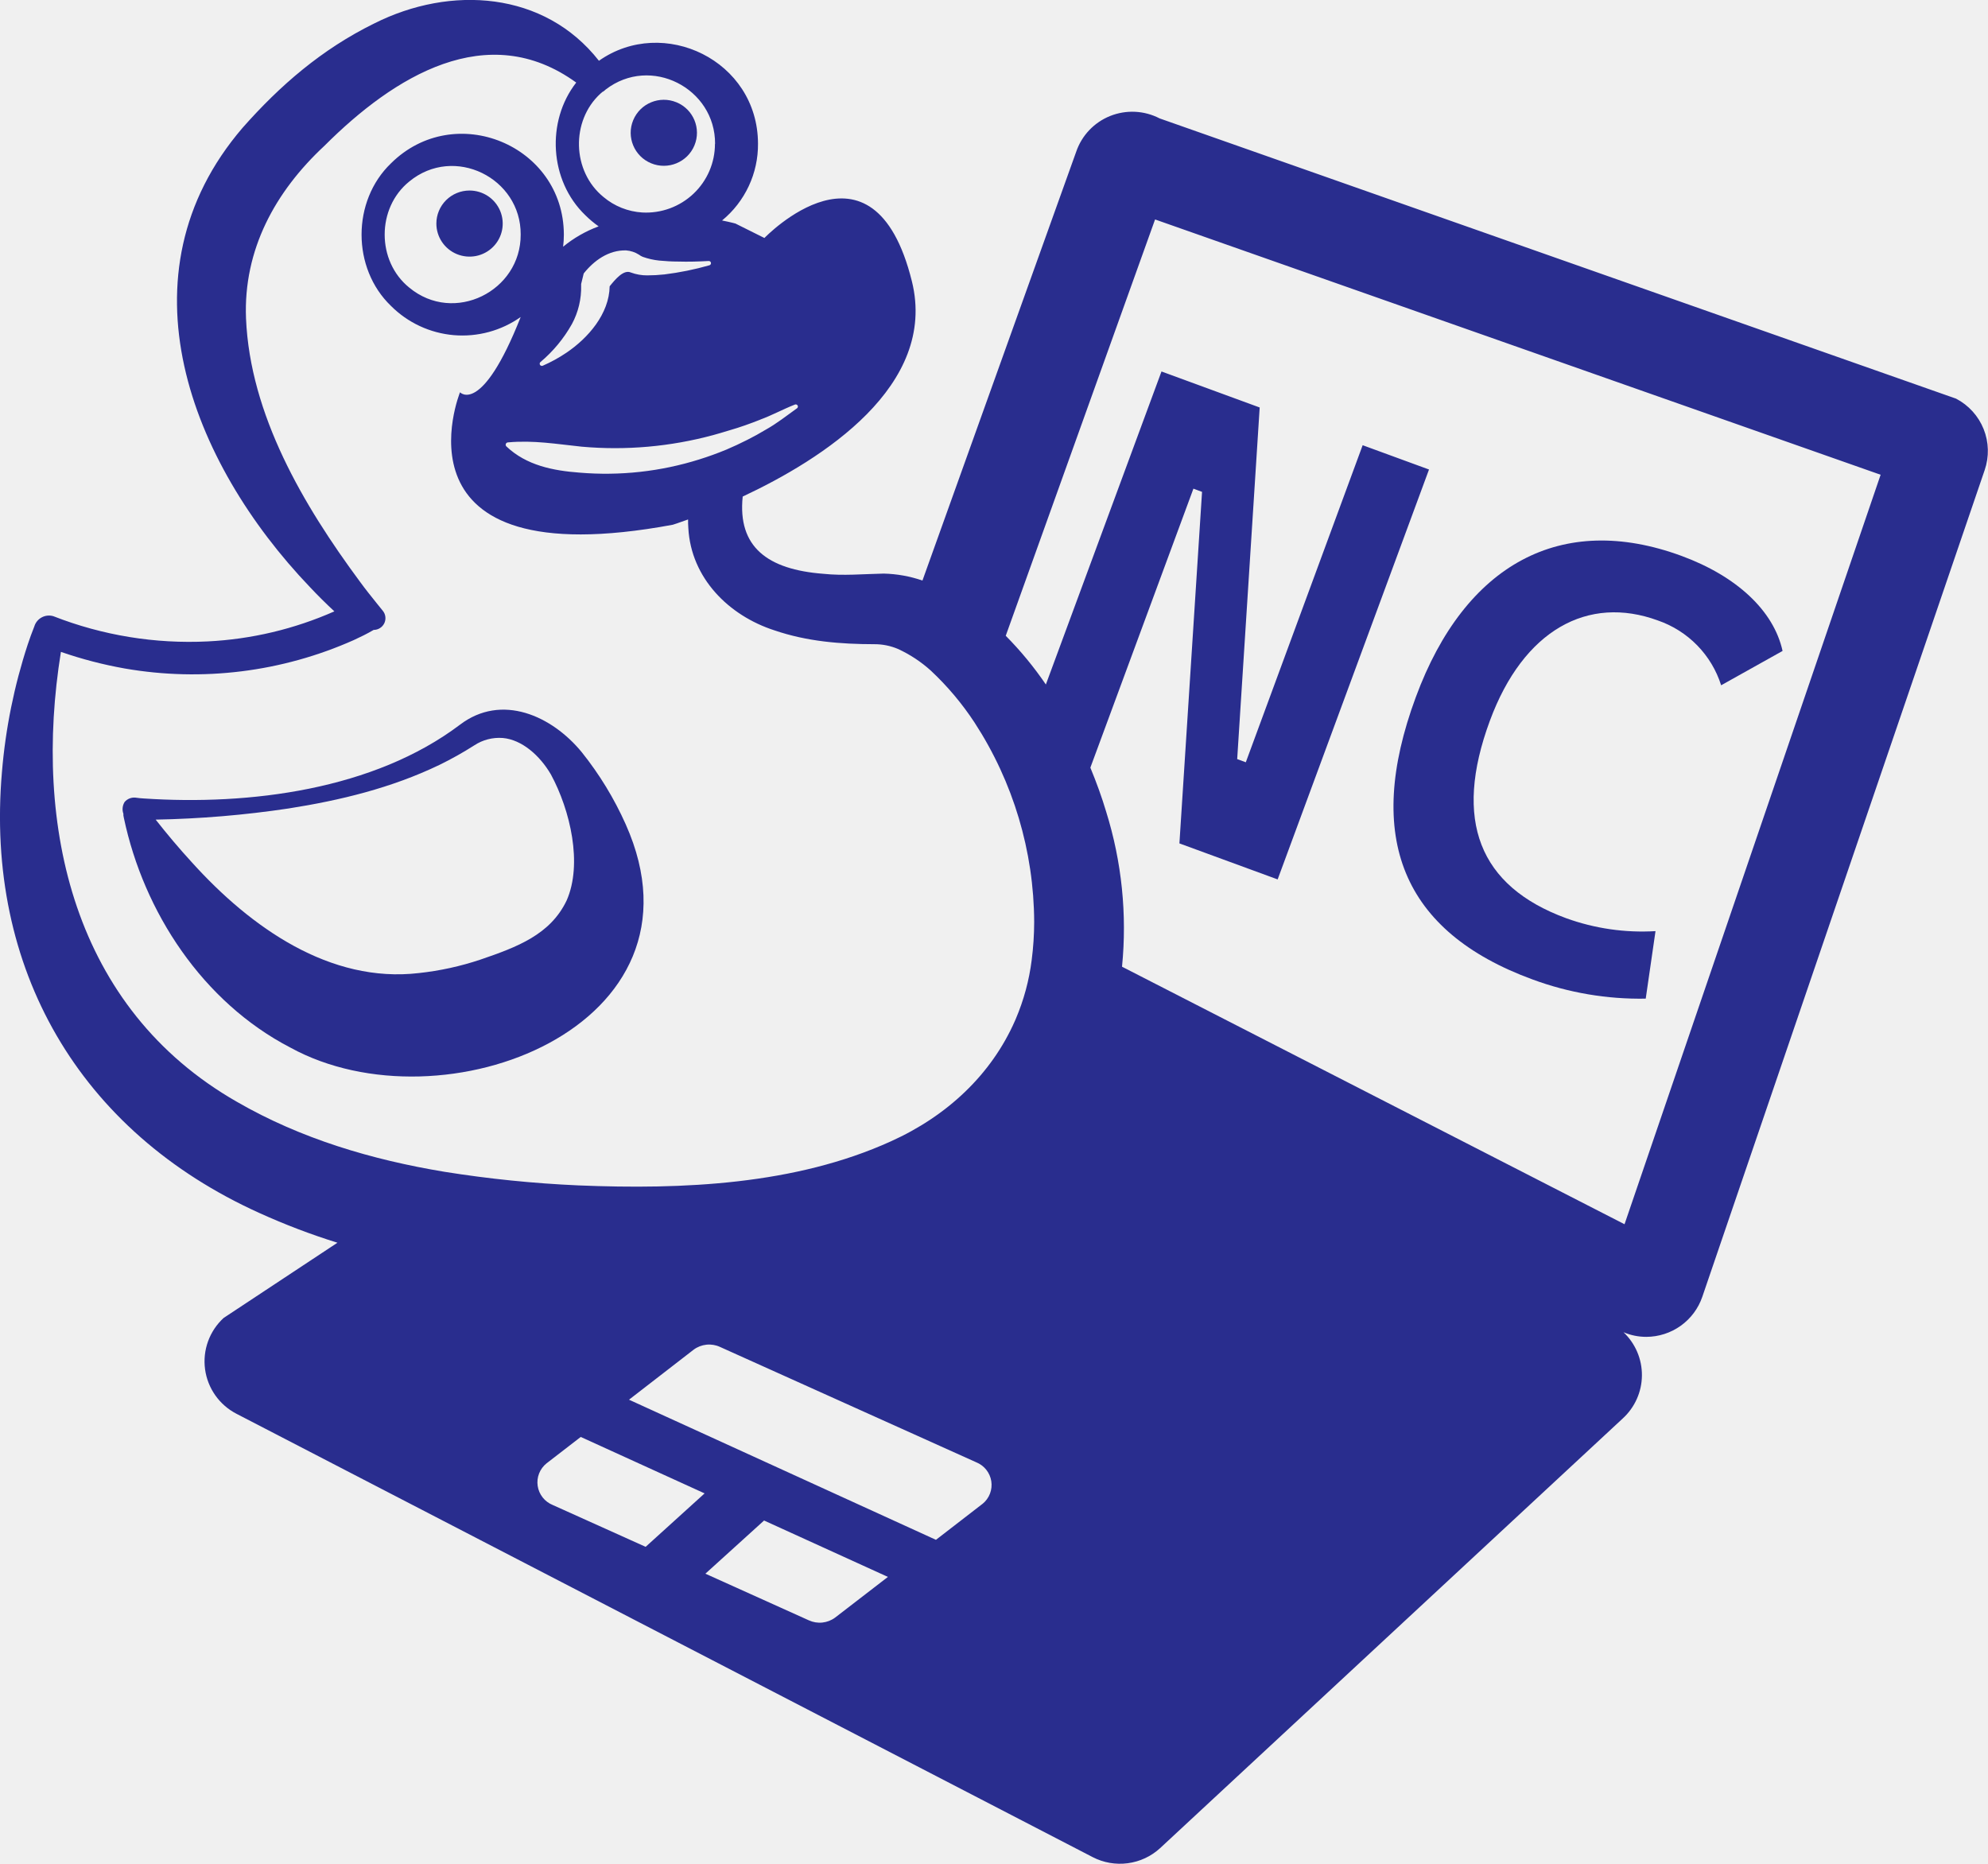
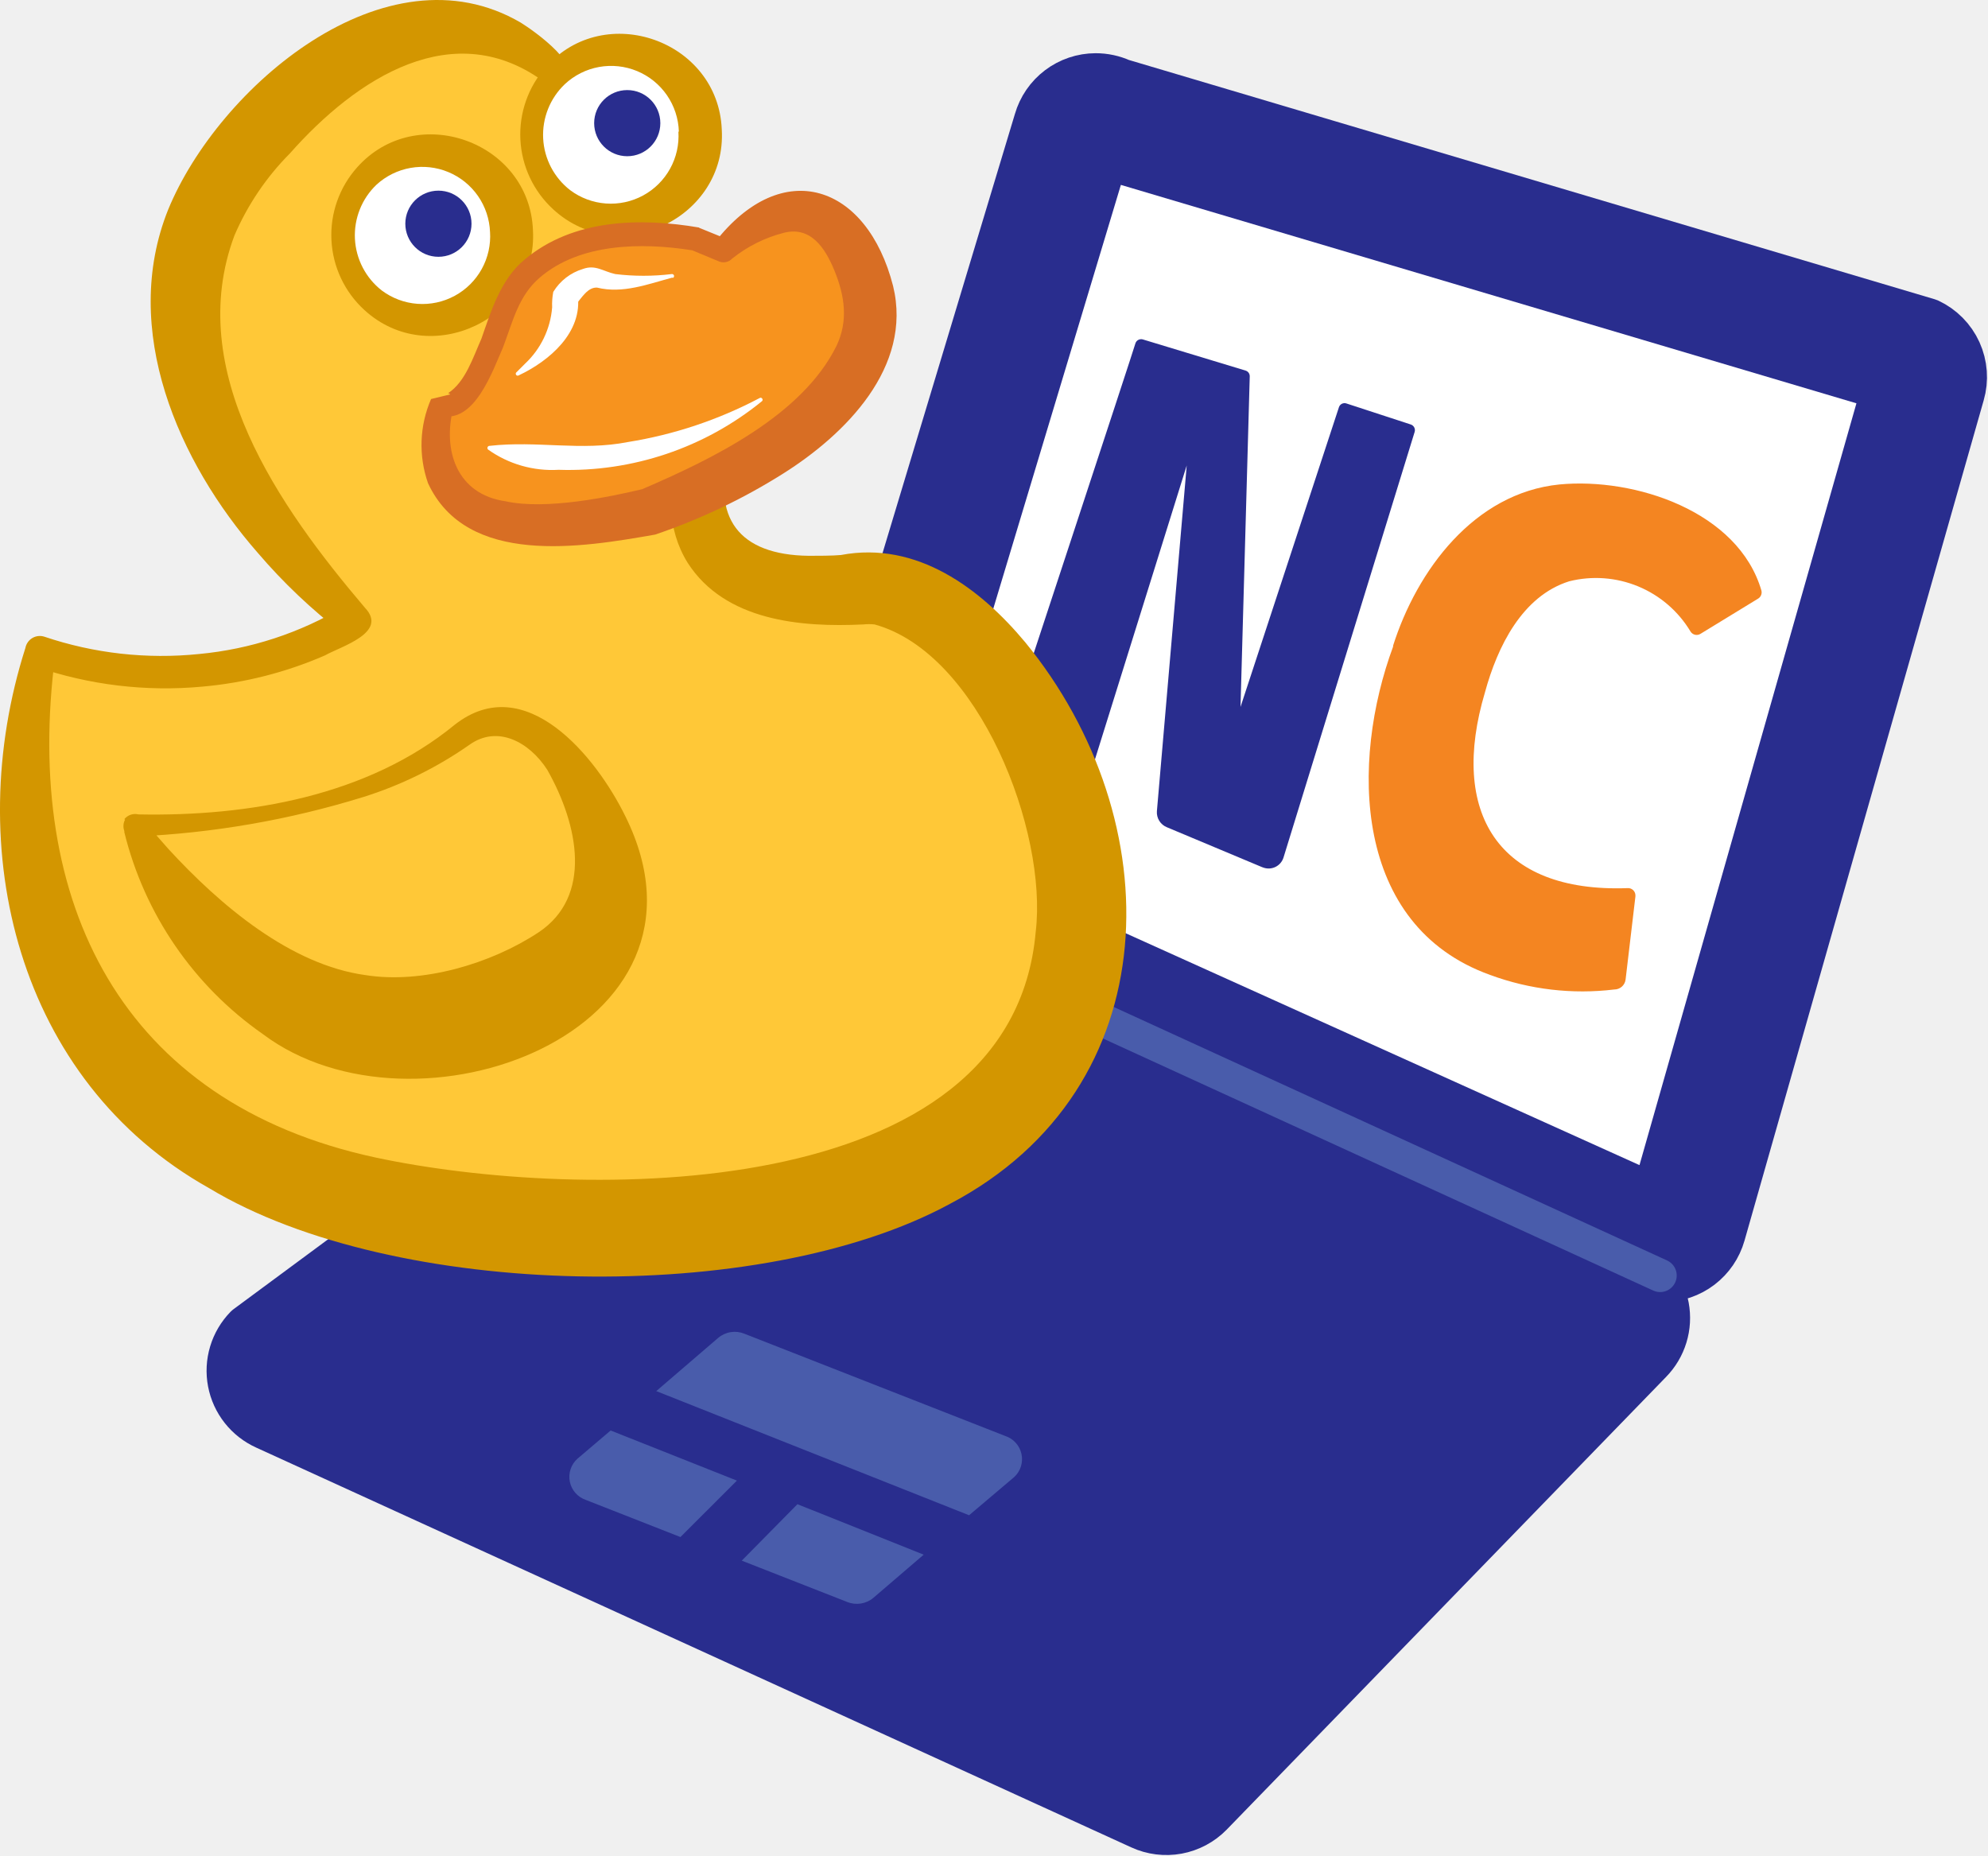
- <svg xmlns="http://www.w3.org/2000/svg" width="176" height="165" viewBox="0 0 176 165" fill="none">
-   <g clip-path="url(#clip0_119_451)">
-     <path d="M173.173 35.292L102.664 10.483C101.994 10.135 101.256 9.935 100.5 9.897C99.745 9.86 98.99 9.986 98.288 10.266C97.586 10.546 96.954 10.975 96.434 11.522C95.914 12.069 95.519 12.722 95.276 13.436L81.666 51.395C80.561 51.014 79.403 50.806 78.233 50.779C76.391 50.817 74.678 50.985 72.893 50.798C67.953 50.419 65.291 48.427 65.752 43.959C72.794 40.664 83.02 34.163 80.732 24.907C77.299 11.049 67.675 21.069 67.675 21.069L65.108 19.789C65.108 19.789 64.669 19.667 63.925 19.519C64.931 18.693 65.738 17.653 66.288 16.477C66.839 15.3 67.118 14.016 67.107 12.717C67.088 5.331 58.715 1.371 53.024 5.38C48.195 -0.783 39.891 -1.326 33.128 2.078C28.49 4.358 24.786 7.565 21.475 11.315C10.299 24.337 16.898 40.953 27.437 51.973C28.15 52.733 28.86 53.435 29.603 54.123C26.064 55.688 22.265 56.59 18.397 56.783C13.734 57.014 9.075 56.254 4.73 54.553C4.559 54.501 4.381 54.483 4.203 54.501C4.026 54.518 3.854 54.57 3.697 54.654C3.541 54.737 3.402 54.851 3.289 54.988C3.176 55.125 3.091 55.283 3.04 55.453C2.819 56.012 2.636 56.509 2.46 57.041C1.256 60.71 0.488 64.506 0.172 68.353C-1.331 85.707 6.976 100.165 22.97 107.388C25.214 108.407 27.52 109.285 29.874 110.017L19.797 116.678C19.177 117.248 18.704 117.958 18.418 118.748C18.132 119.538 18.042 120.385 18.154 121.217C18.266 122.05 18.578 122.843 19.063 123.53C19.548 124.216 20.192 124.777 20.941 125.163L96.733 164.407C97.689 164.902 98.775 165.092 99.843 164.95C100.911 164.809 101.909 164.343 102.702 163.617L143.661 125.577C144.191 125.093 144.616 124.506 144.908 123.851C145.201 123.197 145.355 122.49 145.361 121.773C145.368 121.057 145.226 120.347 144.946 119.688C144.665 119.028 144.251 118.433 143.73 117.94C144.368 118.212 145.054 118.351 145.748 118.35C146.842 118.348 147.908 118.004 148.797 117.369C149.686 116.733 150.354 115.837 150.707 114.805L175.706 41.614C176.111 40.433 176.079 39.146 175.614 37.986C175.15 36.827 174.284 35.871 173.173 35.292ZM89.932 90.194C89.905 90.255 89.882 90.312 89.856 90.369C87.769 95.115 83.859 98.801 78.851 101.05C70.402 104.884 60.473 105.325 51.189 104.941C47.228 104.766 43.28 104.365 39.364 103.74C32.918 102.673 26.632 100.811 20.975 97.543C6.481 89.259 2.91 73.126 5.393 57.71C7.236 58.349 9.126 58.84 11.046 59.181C17.905 60.373 24.965 59.497 31.32 56.665C31.942 56.377 32.464 56.126 33.082 55.765C33.279 55.765 33.471 55.71 33.637 55.605C33.803 55.501 33.937 55.352 34.022 55.176C34.107 55 34.14 54.803 34.117 54.608C34.095 54.414 34.018 54.23 33.895 54.078L33.342 53.394C32.869 52.805 32.342 52.151 31.865 51.494C26.838 44.704 22.142 36.713 21.78 28.194C21.536 22.114 24.363 16.965 28.715 12.915C34.886 6.744 43.164 1.626 51.014 7.31C48.344 10.73 48.63 15.989 51.815 19.048C52.18 19.411 52.576 19.743 52.997 20.04C51.856 20.461 50.794 21.07 49.854 21.841C49.897 21.485 49.919 21.127 49.919 20.769C49.9 12.843 40.261 8.864 34.615 14.458C31.141 17.794 31.141 23.748 34.615 27.084C36.104 28.574 38.074 29.49 40.176 29.67C42.278 29.849 44.376 29.28 46.097 28.065C42.637 36.823 40.726 34.729 40.726 34.729C40.726 34.729 34.043 51.197 59.562 46.455C59.562 46.455 60.065 46.3 60.916 45.988C60.916 46.231 60.916 46.482 60.939 46.748C61.179 51.175 64.513 54.499 68.567 55.806C71.459 56.794 74.419 57.026 77.413 57.03C78.127 57.028 78.835 57.17 79.492 57.448C80.557 57.937 81.541 58.585 82.41 59.371C83.879 60.746 85.179 62.291 86.281 63.972C89.702 69.23 91.533 75.356 91.557 81.622C91.555 82.75 91.481 83.877 91.336 84.996C91.111 86.785 90.639 88.534 89.932 90.194ZM60.046 23.155C60.939 23.182 61.843 23.155 62.743 23.106C62.79 23.104 62.837 23.12 62.874 23.15C62.911 23.18 62.935 23.222 62.943 23.269C62.95 23.316 62.94 23.364 62.915 23.404C62.889 23.444 62.85 23.473 62.804 23.486C61.498 23.858 60.166 24.129 58.818 24.295C58.311 24.35 57.802 24.378 57.292 24.379C56.8 24.381 56.312 24.294 55.85 24.124C55.206 23.839 54.469 24.732 53.974 25.344C53.932 27.791 52.066 29.934 50.129 31.237C49.472 31.68 48.776 32.061 48.05 32.377C48.007 32.395 47.96 32.398 47.916 32.384C47.871 32.371 47.834 32.342 47.809 32.303C47.784 32.264 47.774 32.218 47.78 32.172C47.787 32.127 47.809 32.085 47.844 32.054C48.969 31.109 49.914 29.968 50.632 28.688C51.199 27.638 51.48 26.459 51.449 25.268C51.449 25.241 51.449 25.169 51.449 25.143L51.677 24.208C52.585 23.068 53.878 22.129 55.427 22.167C55.834 22.198 56.227 22.329 56.571 22.547C56.672 22.626 56.784 22.69 56.903 22.737C57.373 22.905 57.86 23.016 58.356 23.068C58.917 23.121 59.478 23.155 60.046 23.155ZM46.097 20.765C46.12 25.773 40.196 28.745 36.233 25.462C33.33 23.121 33.33 18.413 36.233 16.069C40.208 12.797 46.131 15.757 46.097 20.765ZM67.309 37.146C68.346 36.766 69.311 36.234 70.36 35.82C70.384 35.808 70.409 35.802 70.435 35.8C70.461 35.799 70.487 35.803 70.512 35.812C70.537 35.821 70.559 35.834 70.578 35.852C70.597 35.87 70.613 35.891 70.623 35.915C70.641 35.954 70.644 35.998 70.633 36.039C70.622 36.081 70.597 36.117 70.562 36.143C69.651 36.793 68.758 37.503 67.785 38.043C67.257 38.362 66.715 38.661 66.161 38.939C65.55 39.251 64.925 39.54 64.291 39.81C63.51 40.133 62.712 40.421 61.907 40.672C58.486 41.746 54.886 42.144 51.311 41.842C48.977 41.668 46.608 41.208 44.827 39.517C44.799 39.488 44.78 39.452 44.772 39.412C44.764 39.373 44.768 39.332 44.783 39.295C44.798 39.258 44.823 39.226 44.856 39.202C44.889 39.179 44.928 39.166 44.968 39.164C47.257 38.955 49.289 39.316 51.502 39.544C55.411 39.892 59.352 39.544 63.14 38.518C63.349 38.461 63.559 38.404 63.769 38.339C64.047 38.263 64.322 38.179 64.593 38.092C65.52 37.826 66.428 37.499 67.32 37.146H67.309ZM63.296 12.733C63.297 13.559 63.129 14.377 62.802 15.137C62.475 15.897 61.996 16.582 61.394 17.151C60.792 17.72 60.08 18.161 59.301 18.447C58.523 18.732 57.694 18.857 56.865 18.812C55.603 18.736 54.398 18.257 53.432 17.444C50.625 15.165 50.533 10.696 53.157 8.291C53.22 8.23 53.286 8.172 53.356 8.12C53.356 8.12 53.356 8.12 53.379 8.12C53.465 8.067 53.545 8.003 53.615 7.93C57.601 4.856 63.33 7.804 63.307 12.733H63.296ZM57.159 136.939L48.931 133.234C48.581 133.092 48.274 132.862 48.041 132.566C47.808 132.27 47.656 131.918 47.601 131.546C47.546 131.174 47.589 130.794 47.727 130.443C47.864 130.093 48.092 129.784 48.386 129.548L51.414 127.211L62.38 132.208L57.159 136.939ZM73.942 143.197C73.611 143.445 73.219 143.599 72.807 143.642C72.395 143.686 71.98 143.617 71.604 143.444L62.449 139.317L67.644 134.609L78.607 139.602L73.942 143.197ZM86.987 133.131L82.86 136.319L55.686 123.913L61.408 119.486C61.739 119.239 62.132 119.086 62.543 119.043C62.955 119 63.371 119.069 63.746 119.243L86.415 129.449C86.766 129.588 87.075 129.816 87.311 130.11C87.547 130.404 87.701 130.754 87.76 131.126C87.818 131.498 87.778 131.879 87.643 132.23C87.508 132.582 87.283 132.893 86.991 133.131H86.987ZM143.822 108.38L99.334 85.581C99.792 80.961 99.314 76.297 97.931 71.864C97.549 70.58 97.073 69.269 96.531 67.958L105.655 43.26L106.418 43.545L104.415 74.665L113.112 77.853L126.512 41.565L120.638 39.414L110.293 67.483L109.53 67.202L111.521 36.074L102.828 32.886L92.591 60.598C91.542 59.055 90.353 57.611 89.039 56.285L102.26 19.428L166.494 42.029L143.822 108.38Z" fill="#292D8E" />
-     <path d="M38.632 19.793C38.632 20.372 38.804 20.937 39.127 21.418C39.45 21.899 39.909 22.274 40.445 22.496C40.982 22.717 41.573 22.775 42.142 22.663C42.712 22.55 43.235 22.271 43.646 21.862C44.057 21.453 44.337 20.931 44.45 20.364C44.563 19.796 44.505 19.208 44.283 18.673C44.06 18.139 43.684 17.682 43.201 17.36C42.718 17.039 42.15 16.867 41.569 16.867C41.183 16.867 40.801 16.942 40.445 17.089C40.088 17.236 39.764 17.451 39.491 17.723C39.218 17.995 39.002 18.317 38.855 18.673C38.707 19.028 38.632 19.409 38.632 19.793Z" fill="#292D8E" />
-     <path d="M61.479 12.874C62.099 11.383 61.388 9.674 59.892 9.057C58.395 8.439 56.679 9.147 56.059 10.638C55.439 12.129 56.15 13.838 57.647 14.456C59.143 15.073 60.859 14.365 61.479 12.874Z" fill="#292D8E" />
-     <path d="M51.506 66.594C48.866 63.372 44.419 61.347 40.719 64.159C33.09 69.919 22.108 71.314 12.725 70.687C12.549 70.687 12.172 70.637 12.004 70.614C11.824 70.595 11.641 70.619 11.472 70.685C11.303 70.751 11.153 70.858 11.035 70.994C10.938 71.148 10.877 71.323 10.858 71.504C10.838 71.685 10.861 71.868 10.924 72.039V72.066V72.188L10.966 72.408C12.729 80.767 17.958 88.72 25.698 92.737C39.204 100.161 63.38 90.856 55.396 72.978C54.378 70.694 53.07 68.548 51.506 66.594ZM50.167 79.715C48.717 82.755 45.765 83.845 42.538 84.951C40.769 85.544 38.94 85.944 37.084 86.144C29.233 87.067 22.207 82.128 16.982 76.337C15.879 75.136 14.804 73.859 13.781 72.56C17.723 72.487 21.655 72.157 25.553 71.572C30.096 70.858 34.639 69.767 38.903 67.715C39.961 67.199 40.989 66.623 41.981 65.99C42.727 65.496 43.617 65.265 44.51 65.333C46.211 65.481 47.802 66.894 48.775 68.566C50.495 71.747 51.59 76.489 50.167 79.715Z" fill="#292D8E" />
-     <path d="M135.667 86.706C138.875 87.893 142.277 88.47 145.698 88.409L146.564 82.432C143.881 82.592 141.192 82.204 138.665 81.292C130.941 78.461 128.641 72.628 131.898 63.813C134.869 55.761 140.587 52.664 146.774 54.929C148.092 55.384 149.285 56.139 150.258 57.136C151.23 58.132 151.955 59.341 152.374 60.667L157.813 57.627C157.031 54.063 153.739 50.996 148.838 49.203C138.245 45.319 129.705 49.906 125.345 61.712C120.737 74.162 124.178 82.494 135.667 86.706Z" fill="#292D8E" />
+ <svg xmlns="http://www.w3.org/2000/svg" width="180" height="168" viewBox="0 0 180 168" fill="none">
+   <g clip-path="url(#clip0_837_277)">
+     <path d="M174.54 29.291L101.437 7.583C100.734 7.265 99.97 7.101 99.198 7.103C98.042 7.107 96.919 7.486 95.997 8.182C95.075 8.879 94.404 9.856 94.085 10.966L74.288 76.641C73.938 77.871 74.041 79.186 74.577 80.346C75.114 81.507 76.049 82.437 77.213 82.968L148.424 115.11C149.118 115.434 149.876 115.601 150.643 115.601C151.801 115.592 152.926 115.207 153.848 114.505C154.77 113.803 155.439 112.821 155.755 111.707L177.413 35.617C177.767 34.394 177.672 33.084 177.145 31.924C176.618 30.764 175.694 29.831 174.54 29.291ZM108.278 30.589L154.835 41.831L138.617 84.184L108.278 30.589Z" fill="#292D8E" stroke="#292D8E" stroke-width="4.57" stroke-linecap="round" stroke-linejoin="round" />
+     <path d="M168.087 36.517L148.444 105.493L87.162 77.837L86.467 66.626L101.488 16.741L168.087 36.517Z" fill="white" />
+     <path d="M107.89 41.627L107.123 41.371L97.92 69.395L92.101 67.484L103.349 31.253L112.655 34.074L111.796 64.817L112.563 65.072L121.766 37.048L127.615 38.959L114.822 77.204L106.233 73.545L107.89 41.627Z" fill="#292D8E" />
+     <path d="M107.45 41.923C107.288 41.961 107.12 41.961 106.959 41.923L107.624 41.586L98.85 69.692C98.775 69.924 98.613 70.119 98.397 70.235C98.182 70.351 97.931 70.38 97.695 70.315L91.733 68.598C91.588 68.557 91.453 68.487 91.335 68.394C91.217 68.3 91.119 68.183 91.046 68.051C90.974 67.918 90.929 67.773 90.913 67.623C90.898 67.473 90.912 67.322 90.956 67.177C90.956 67.177 102.828 31.131 102.807 31.08C102.852 30.947 102.946 30.837 103.07 30.773C103.194 30.708 103.338 30.693 103.472 30.732L112.777 33.553C112.889 33.587 112.986 33.656 113.055 33.75C113.123 33.844 113.158 33.958 113.156 34.074L112.297 64.817L111.929 64.295L112.696 64.551L112.031 64.888L121.234 36.864C121.278 36.732 121.373 36.623 121.497 36.56C121.621 36.497 121.766 36.485 121.899 36.527L127.748 38.438C127.88 38.485 127.99 38.581 128.053 38.707C128.116 38.833 128.127 38.979 128.085 39.113L116.213 77.643C116.158 77.82 116.069 77.985 115.95 78.128C115.832 78.271 115.686 78.389 115.522 78.475C115.357 78.561 115.178 78.615 114.993 78.631C114.808 78.648 114.621 78.628 114.444 78.573C114.385 78.557 114.327 78.537 114.27 78.512L105.66 74.904C105.373 74.789 105.129 74.586 104.965 74.323C104.801 74.06 104.726 73.751 104.75 73.442L107.47 41.903L107.45 41.923ZM108.329 41.331L107.726 73.616L106.826 72.165L115.385 75.885L113.452 76.754L127.062 38.796L127.4 39.471L121.551 37.539L122.216 37.202L113.013 65.225C112.968 65.358 112.874 65.467 112.749 65.53C112.625 65.593 112.481 65.605 112.348 65.563C111.98 65.409 111.172 65.348 111.223 64.796L112.072 34.054L112.45 34.575L103.145 31.754L103.799 31.407L93.216 67.832L92.459 66.37L98.237 68.496L97.04 69.099L106.622 41.208C106.939 40.462 107.849 41.106 108.329 41.331Z" fill="#292D8E" />
+     <path d="M127.103 58.817C130.969 47.033 139.19 42.209 149.743 45.654C154.62 47.248 157.923 50.161 158.854 53.646L153.618 56.845C153.159 55.553 152.403 54.388 151.413 53.44C150.422 52.492 149.223 51.789 147.912 51.387C141.777 49.343 136.255 52.634 133.597 60.667C130.713 69.477 131.909 77.684 139.599 80.198C142.113 81.015 144.769 81.307 147.401 81.057L146.061 88.497C142.701 88.677 139.337 88.226 136.143 87.168C124.762 83.438 123.023 71.266 127.103 58.817Z" fill="#F48521" />
+     <path d="M126.122 58.501C128.289 51.633 133.484 44.642 141.194 43.865C148.025 43.211 157.402 46.298 159.488 53.482C159.519 53.618 159.508 53.759 159.454 53.888C159.401 54.016 159.309 54.124 159.191 54.198L153.956 57.397C153.809 57.484 153.633 57.511 153.467 57.471C153.301 57.431 153.157 57.327 153.066 57.182C151.965 55.345 150.301 53.911 148.322 53.092C146.342 52.273 144.151 52.112 142.074 52.634C137.83 53.973 135.591 58.521 134.455 62.681C131.224 73.524 135.57 80.852 147.37 80.413C147.458 80.407 147.545 80.419 147.628 80.447C147.711 80.476 147.787 80.52 147.853 80.578C147.918 80.636 147.972 80.706 148.01 80.785C148.048 80.863 148.071 80.949 148.076 81.036C148.081 81.08 148.081 81.125 148.076 81.169L147.186 88.691C147.156 88.94 147.035 89.17 146.847 89.336C146.658 89.502 146.415 89.592 146.164 89.591C142.363 90.05 138.507 89.598 134.916 88.272C122.492 83.806 122.256 69.017 126.152 58.501H126.122ZM128.095 59.144C125.028 68.424 125.12 81.741 135.928 85.513C139.168 86.695 142.582 87.331 146.031 87.393L145.008 88.303L146.787 80.944L147.483 81.7C144.969 82.041 142.412 81.888 139.957 81.251C131.05 79.207 129.68 69.528 131.776 61.965C133.627 53.789 140.335 46.492 149.303 50.365C150.581 50.916 151.699 51.78 152.555 52.877C153.411 53.973 153.977 55.268 154.201 56.641L153.25 56.293L158.506 53.094L158.22 53.799C156.175 47.412 147.442 44.846 141.399 45.541C134.404 46.41 130.007 52.798 128.105 59.144H128.095Z" fill="#F48521" />
+     <path d="M103.38 165.189L24.142 128.989C23.358 128.635 22.67 128.098 22.138 127.422C21.605 126.746 21.243 125.952 21.083 125.107C20.922 124.262 20.968 123.39 21.216 122.566C21.463 121.742 21.906 120.99 22.506 120.374L71.589 84.092C72.367 83.288 73.377 82.749 74.477 82.549C75.578 82.349 76.713 82.499 77.724 82.978L147.616 114.466C148.397 114.824 149.081 115.365 149.609 116.043C150.138 116.721 150.495 117.515 150.652 118.36C150.808 119.205 150.759 120.075 150.508 120.897C150.257 121.719 149.812 122.468 149.211 123.082L109.423 164.075C108.653 164.86 107.659 165.387 106.578 165.587C105.496 165.786 104.38 165.647 103.38 165.189Z" fill="#292D8E" stroke="#292D8E" stroke-width="4.57" stroke-linecap="round" stroke-linejoin="round" />
+     <path d="M149.691 116.852C150.444 117.197 151.334 116.866 151.679 116.113C152.024 115.36 151.693 114.47 150.94 114.125L149.691 116.852ZM101.857 91.64L100.494 91.016L99.244 93.743L100.608 94.368L101.857 91.64ZM150.94 114.125L101.857 91.64L100.608 94.368L149.691 116.852L150.94 114.125Z" fill="#495CAB" />
+     <path d="M50.453 6.766C50.453 6.766 39.43 -6.408 22.445 13.286C5.46 32.981 32.047 56.211 32.047 56.211C27.802 58.717 23.059 60.266 18.152 60.748C13.245 61.23 8.293 60.634 3.64 59.001C3.64 59.001 -10.839 112.985 57.099 111.124C121.52 109.336 94.494 51.847 78.133 53.288C57.877 55.097 64.043 40.002 64.043 40.002" fill="#FFC837" />
+     <path d="M49.481 7.573C41.137 1.226 32.241 7.113 26.249 13.889C24.123 16.028 22.419 18.549 21.228 21.319C16.637 33.584 25.237 45.848 33.059 55.046C35.176 57.295 30.83 58.541 29.429 59.339C25.901 60.876 22.148 61.832 18.314 62.17C13.204 62.645 8.052 62.025 3.201 60.35L4.99 59.39C2.107 81.66 10.921 99.821 33.969 104.798C52.314 108.733 91.6 109.254 93.778 84.358C94.862 75.272 88.666 59.144 79.186 56.538C78.847 56.502 78.504 56.502 78.164 56.538C72.509 56.814 65.648 56.221 62.263 50.958C60.341 47.861 60.433 44.213 61.363 41.004C61.54 40.373 61.758 39.755 62.018 39.154C62.13 38.889 62.294 38.649 62.5 38.448C62.705 38.247 62.948 38.088 63.215 37.981C63.482 37.873 63.767 37.82 64.055 37.823C64.343 37.826 64.627 37.886 64.891 37.999C65.414 38.227 65.828 38.647 66.049 39.172C66.27 39.697 66.28 40.287 66.077 40.82C64.37 46.839 66.865 50.253 73.235 50.324C73.951 50.324 75.424 50.324 76.139 50.253C83.042 48.945 88.799 53.319 92.827 58.153C105.998 74.25 105.988 98.513 85.997 109.009C68.879 118.299 35.677 117.676 18.948 107.588C1.544 97.838 -3.507 76.846 2.301 58.664C2.336 58.48 2.409 58.306 2.516 58.153C2.623 57.999 2.761 57.87 2.921 57.774C3.081 57.677 3.26 57.616 3.445 57.593C3.631 57.57 3.819 57.587 3.998 57.642C8.508 59.166 13.292 59.703 18.028 59.216C22.674 58.78 27.164 57.31 31.168 54.913L31.024 57.346C28.209 55.186 25.628 52.737 23.325 50.038C16.167 41.862 10.86 29.863 15.226 18.979C19.776 7.9 34.931 -5.11 47.16 2.054C48.346 2.79 53.183 6.183 51.138 7.706C50.894 7.877 50.598 7.957 50.301 7.933C50.004 7.908 49.725 7.781 49.512 7.573H49.481Z" fill="#D39600" />
+     <path d="M11.258 74.168C11.409 73.983 11.609 73.844 11.835 73.768C12.061 73.692 12.305 73.682 12.537 73.739C22.476 73.933 33.274 72.094 41.168 65.624C47.549 60.606 53.97 68.496 56.619 73.902C66.313 93.433 37.538 103.981 23.795 93.627C17.536 89.259 13.08 82.764 11.258 75.354V75.241C11.195 75.076 11.168 74.9 11.178 74.724C11.189 74.547 11.237 74.375 11.32 74.219L11.258 74.168ZM12.956 75.292C13.056 75.162 13.12 75.007 13.141 74.844C13.163 74.68 13.141 74.514 13.078 74.362L13.15 74.444C13.682 75.119 14.674 76.202 15.246 76.866C19.94 81.976 26.32 87.373 33.12 88.293C38.233 89.1 44.461 87.27 48.776 84.409C53.633 81.169 52.416 74.771 49.553 69.702C47.937 67.188 45.054 65.614 42.508 67.433C39.565 69.493 36.323 71.089 32.895 72.165C26.206 74.234 19.277 75.437 12.281 75.742H12.107C12.269 75.743 12.428 75.702 12.57 75.623C12.712 75.544 12.83 75.43 12.915 75.292H12.956Z" fill="#D39600" />
+     <path d="M55.289 129.521L66.722 134.059L61.609 139.169L53.04 135.806C52.676 135.681 52.351 135.463 52.097 135.174C51.844 134.885 51.67 134.534 51.594 134.157C51.517 133.781 51.541 133.39 51.662 133.025C51.782 132.66 51.997 132.333 52.283 132.076L55.289 129.521Z" fill="#495CAB" />
+     <path d="M83.635 140.763L79.074 144.677C78.749 144.948 78.357 145.125 77.939 145.19C77.521 145.255 77.093 145.205 76.702 145.045L67.161 141.305L72.202 136.195L83.635 140.763Z" fill="#495CAB" />
+     <path d="M91.835 133.732L87.745 137.196L59.42 125.954L65.034 121.13C65.358 120.857 65.751 120.679 66.169 120.614C66.587 120.549 67.016 120.6 67.407 120.762L91.028 130.022C91.391 130.143 91.717 130.356 91.973 130.641C92.229 130.926 92.407 131.273 92.488 131.647C92.57 132.021 92.552 132.41 92.438 132.776C92.323 133.141 92.116 133.471 91.835 133.732Z" fill="#495CAB" />
+     <path d="M56.22 21.003C61.099 21.003 65.055 17.049 65.055 12.172C65.055 7.295 61.099 3.342 56.22 3.342C51.341 3.342 47.385 7.295 47.385 12.172C47.385 17.049 51.341 21.003 56.22 21.003Z" fill="white" />
+     <path d="M65.351 11.712C65.832 19.745 56.016 24.406 50.095 18.959C48.309 17.325 47.24 15.055 47.117 12.639C46.995 10.223 47.829 7.856 49.44 6.05C54.778 0.041 65.014 3.679 65.351 11.712ZM61.466 11.917C61.431 10.737 61.056 9.592 60.386 8.62C59.716 7.648 58.779 6.89 57.689 6.437C56.598 5.984 55.4 5.855 54.238 6.065C53.076 6.276 52 6.817 51.138 7.624C50.477 8.254 49.96 9.018 49.622 9.866C49.284 10.713 49.133 11.624 49.18 12.535C49.226 13.447 49.469 14.337 49.892 15.146C50.315 15.954 50.907 16.662 51.629 17.221C52.567 17.922 53.688 18.34 54.856 18.425C56.025 18.511 57.194 18.259 58.225 17.701C59.255 17.143 60.104 16.302 60.671 15.277C61.238 14.252 61.5 13.086 61.425 11.917H61.466Z" fill="#D39600" />
+     <path d="M56.793 14.145C58.447 14.145 59.789 12.804 59.789 11.15C59.789 9.496 58.447 8.156 56.793 8.156C55.138 8.156 53.797 9.496 53.797 11.15C53.797 12.804 55.138 14.145 56.793 14.145Z" fill="#292D8E" />
+     <path d="M39.123 30.109C44.002 30.109 47.958 26.155 47.958 21.279C47.958 16.402 44.002 12.448 39.123 12.448C34.243 12.448 30.288 16.402 30.288 21.279C30.288 26.155 34.243 30.109 39.123 30.109Z" fill="white" />
+     <path d="M48.254 20.819C48.725 28.852 38.918 33.512 32.988 28.065C31.202 26.431 30.132 24.161 30.01 21.745C29.887 19.329 30.722 16.962 32.333 15.157C37.681 9.147 47.917 12.786 48.254 20.819ZM44.369 21.013C44.325 19.842 43.946 18.708 43.278 17.745C42.609 16.782 41.679 16.031 40.596 15.581C39.514 15.13 38.325 14.999 37.171 15.203C36.016 15.407 34.944 15.937 34.082 16.73C33.425 17.359 32.912 18.121 32.577 18.965C32.241 19.81 32.091 20.716 32.136 21.623C32.182 22.53 32.422 23.417 32.841 24.224C33.259 25.03 33.846 25.737 34.562 26.297C35.502 27.002 36.624 27.423 37.795 27.509C38.967 27.596 40.139 27.344 41.172 26.784C42.204 26.225 43.055 25.38 43.621 24.352C44.188 23.323 44.447 22.154 44.369 20.982V21.013Z" fill="#D39600" />
+     <path d="M39.696 23.251C41.35 23.251 42.692 21.91 42.692 20.256C42.692 18.603 41.35 17.262 39.696 17.262C38.041 17.262 36.699 18.603 36.699 20.256C36.699 21.91 38.041 23.251 39.696 23.251Z" fill="#292D8E" />
+     <path d="M62.959 21.636C62.959 21.636 48.643 18.642 45.422 28.586C42.201 38.53 39.992 36.517 39.992 36.517C39.992 36.517 34.286 51.929 58.807 46.339C58.807 46.339 82.326 38.091 78.348 25.571C74.37 13.051 65.505 22.699 65.505 22.699L62.959 21.636Z" fill="#F7931E" />
+     <path d="M62.642 22.658C58.081 21.943 52.518 22.014 48.888 25.121C46.956 26.767 46.455 29.036 45.555 31.427C44.593 33.604 42.957 38.408 39.89 37.631C39.675 37.554 39.477 37.436 39.307 37.283L41.056 36.875C40.033 40.809 41.383 44.765 45.78 45.388C49.481 46.206 55.34 44.959 58.142 44.294C64.513 41.555 72.612 37.631 75.73 31.335C76.835 29.036 76.477 26.746 75.536 24.457C74.708 22.464 73.43 20.492 71.026 21.064C69.297 21.498 67.683 22.299 66.292 23.415C66.142 23.574 65.948 23.684 65.734 23.729C65.52 23.775 65.297 23.754 65.096 23.67L62.642 22.648V22.658ZM63.276 20.614L65.914 21.687L64.717 21.953C70.853 14.053 78.512 16.7 80.864 25.898C82.653 33.257 76.518 39.348 70.904 42.884C67.272 45.172 63.384 47.025 59.318 48.403C52.692 49.568 42.272 51.326 38.755 43.753C37.882 41.267 37.98 38.544 39.031 36.129L40.769 35.709C40.616 35.587 40.667 35.628 40.575 35.597C42.139 34.575 42.825 32.378 43.591 30.661C44.44 28.238 45.33 25.275 47.498 23.506C51.884 19.807 57.999 19.694 63.316 20.604L63.276 20.614Z" fill="#D86E24" />
+     <path d="M60.883 25.131C58.674 25.724 56.394 26.613 54.062 26.041C53.214 25.99 52.661 26.971 52.109 27.615L52.304 26.685C52.784 30.088 49.737 32.684 46.976 33.982C46.957 33.996 46.936 34.005 46.913 34.011C46.891 34.016 46.868 34.016 46.845 34.013C46.822 34.009 46.8 34.001 46.781 33.988C46.761 33.976 46.744 33.96 46.731 33.941C46.717 33.923 46.708 33.901 46.702 33.879C46.697 33.856 46.697 33.833 46.7 33.81C46.704 33.788 46.712 33.766 46.724 33.746C46.737 33.727 46.753 33.709 46.772 33.696L47.528 32.94C48.96 31.604 49.839 29.781 49.993 27.83C49.973 27.361 50.007 26.891 50.095 26.43C50.702 25.432 51.656 24.693 52.774 24.355C53.919 23.936 54.594 24.569 55.709 24.815C57.407 25.021 59.123 25.021 60.821 24.815C60.867 24.808 60.914 24.818 60.953 24.845C60.991 24.871 61.018 24.91 61.029 24.956C61.039 25.001 61.032 25.048 61.008 25.089C60.985 25.129 60.948 25.159 60.903 25.172L60.883 25.131Z" fill="white" />
+     <path d="M44.317 40.37C48.663 39.879 52.61 40.861 56.864 40.022C61.03 39.354 65.057 38.007 68.787 36.036C68.961 35.924 69.155 36.2 68.981 36.333C63.796 40.553 57.259 42.756 50.575 42.537C48.302 42.672 46.051 42.026 44.195 40.707C44.167 40.682 44.147 40.649 44.137 40.612C44.128 40.576 44.129 40.538 44.141 40.502C44.153 40.466 44.175 40.435 44.204 40.411C44.234 40.388 44.27 40.373 44.307 40.37H44.317Z" fill="white" />
  </g>
  <defs>
-     <clipPath id="clip0_119_451">
-       <rect width="176" height="165" fill="white" />
+     <clipPath id="clip0_837_277">
+       <rect width="180" height="168" fill="white" />
    </clipPath>
  </defs>
</svg>
